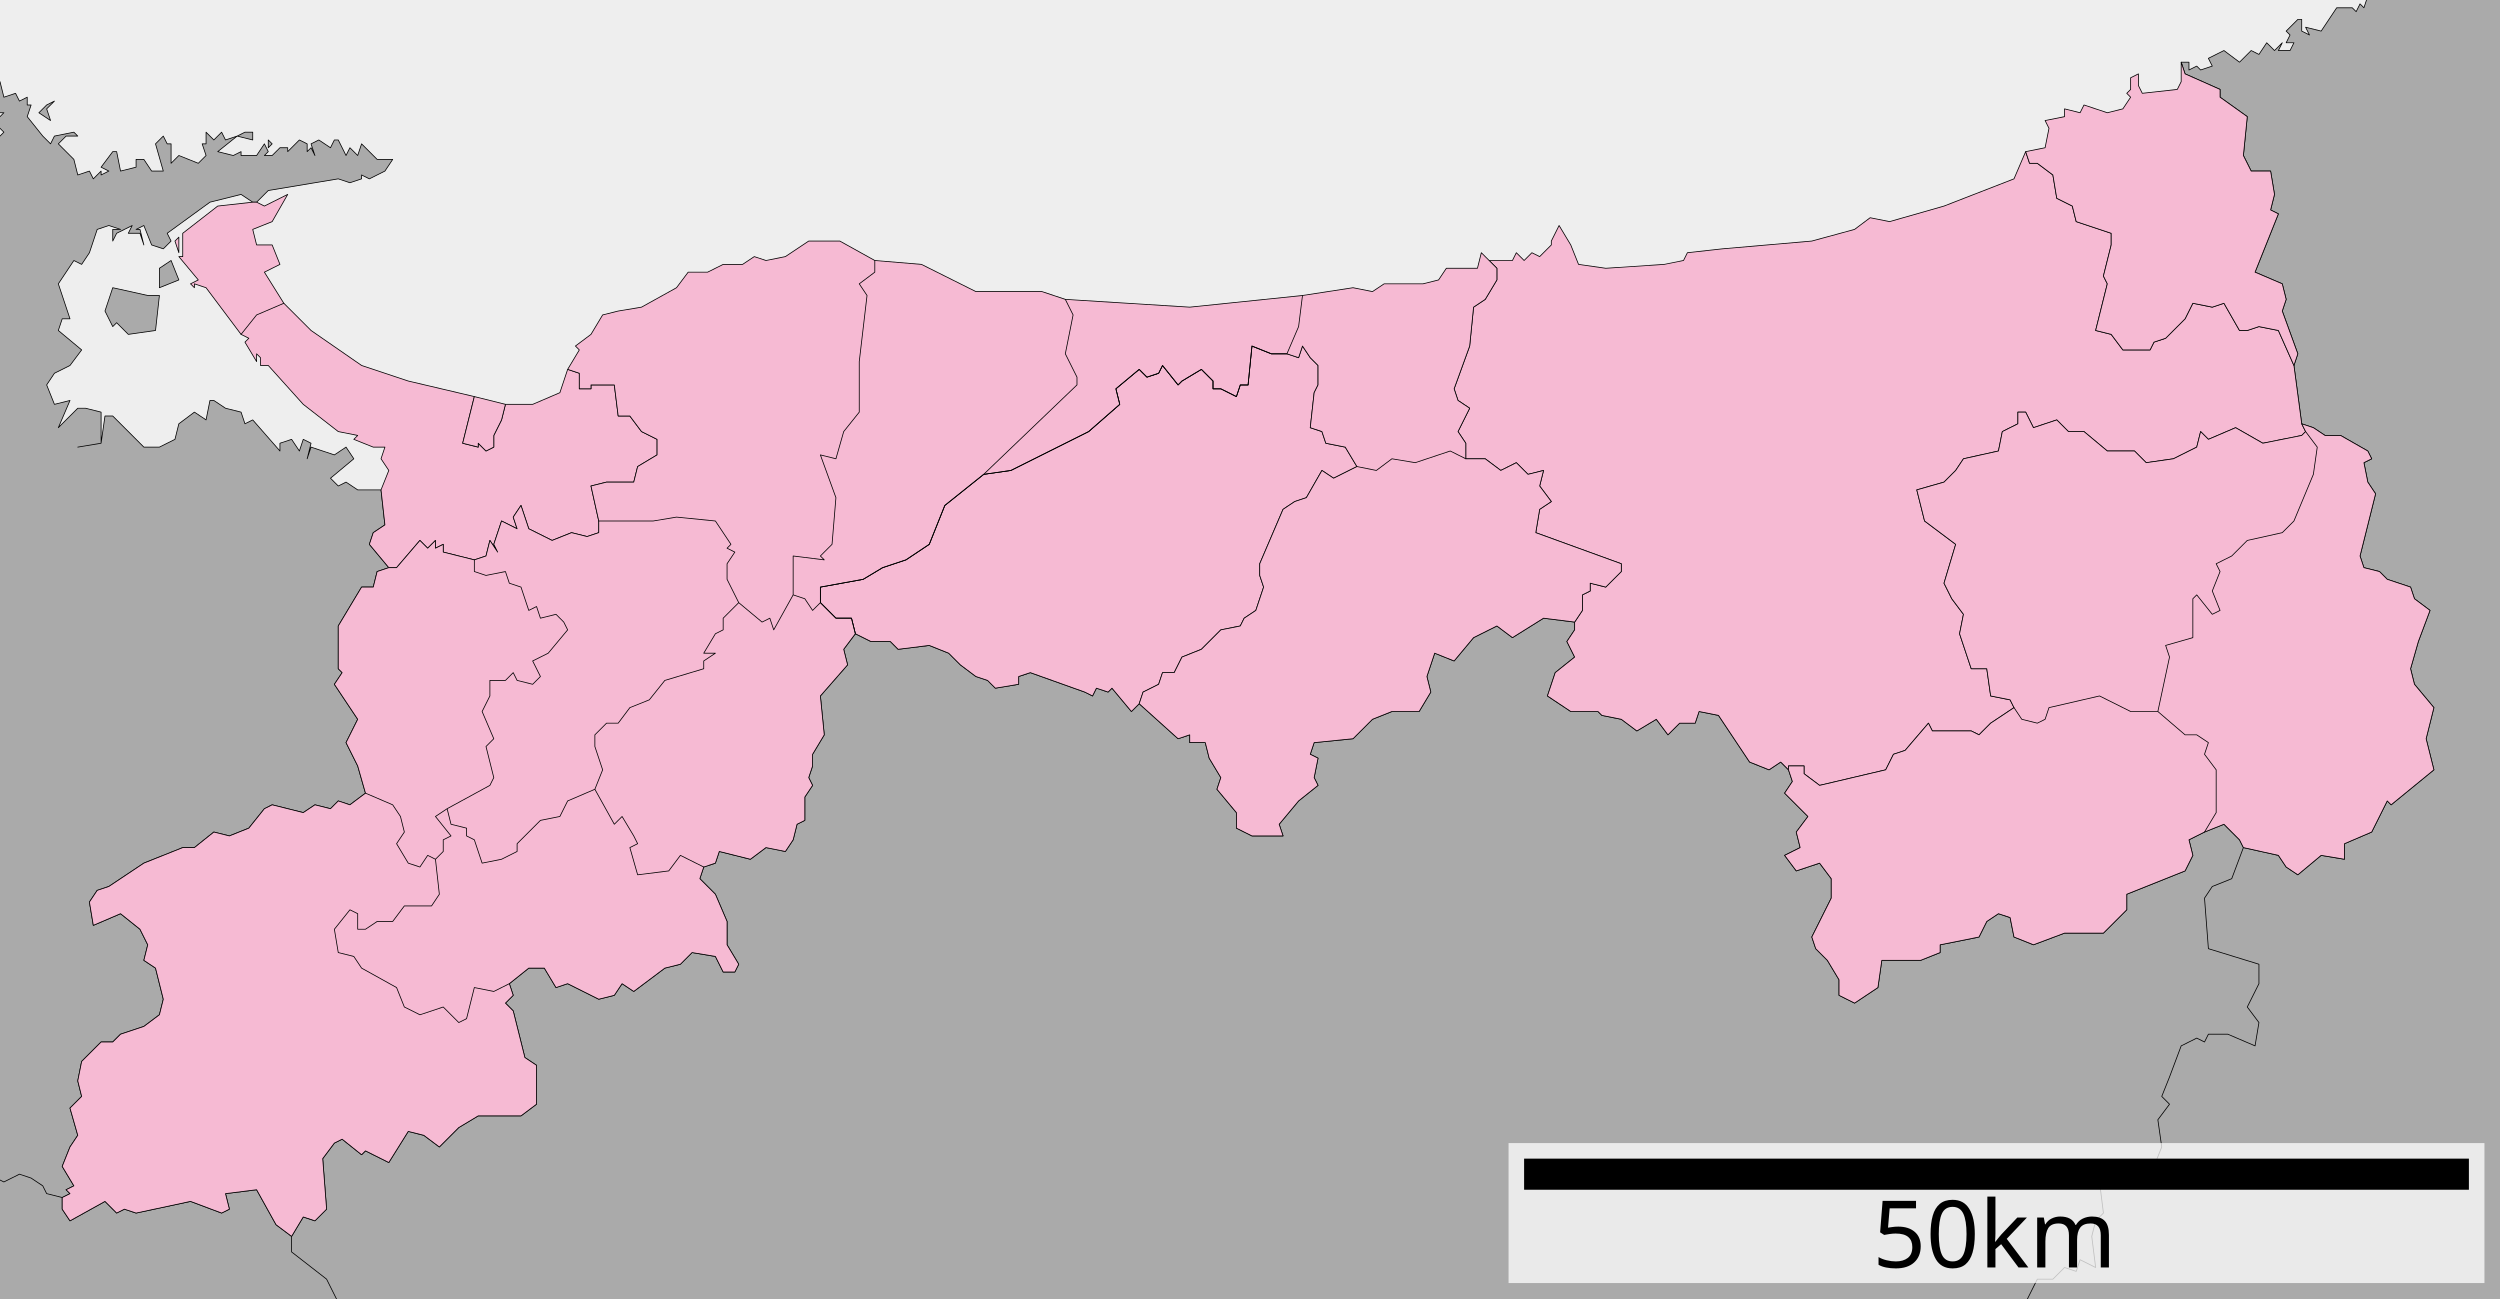
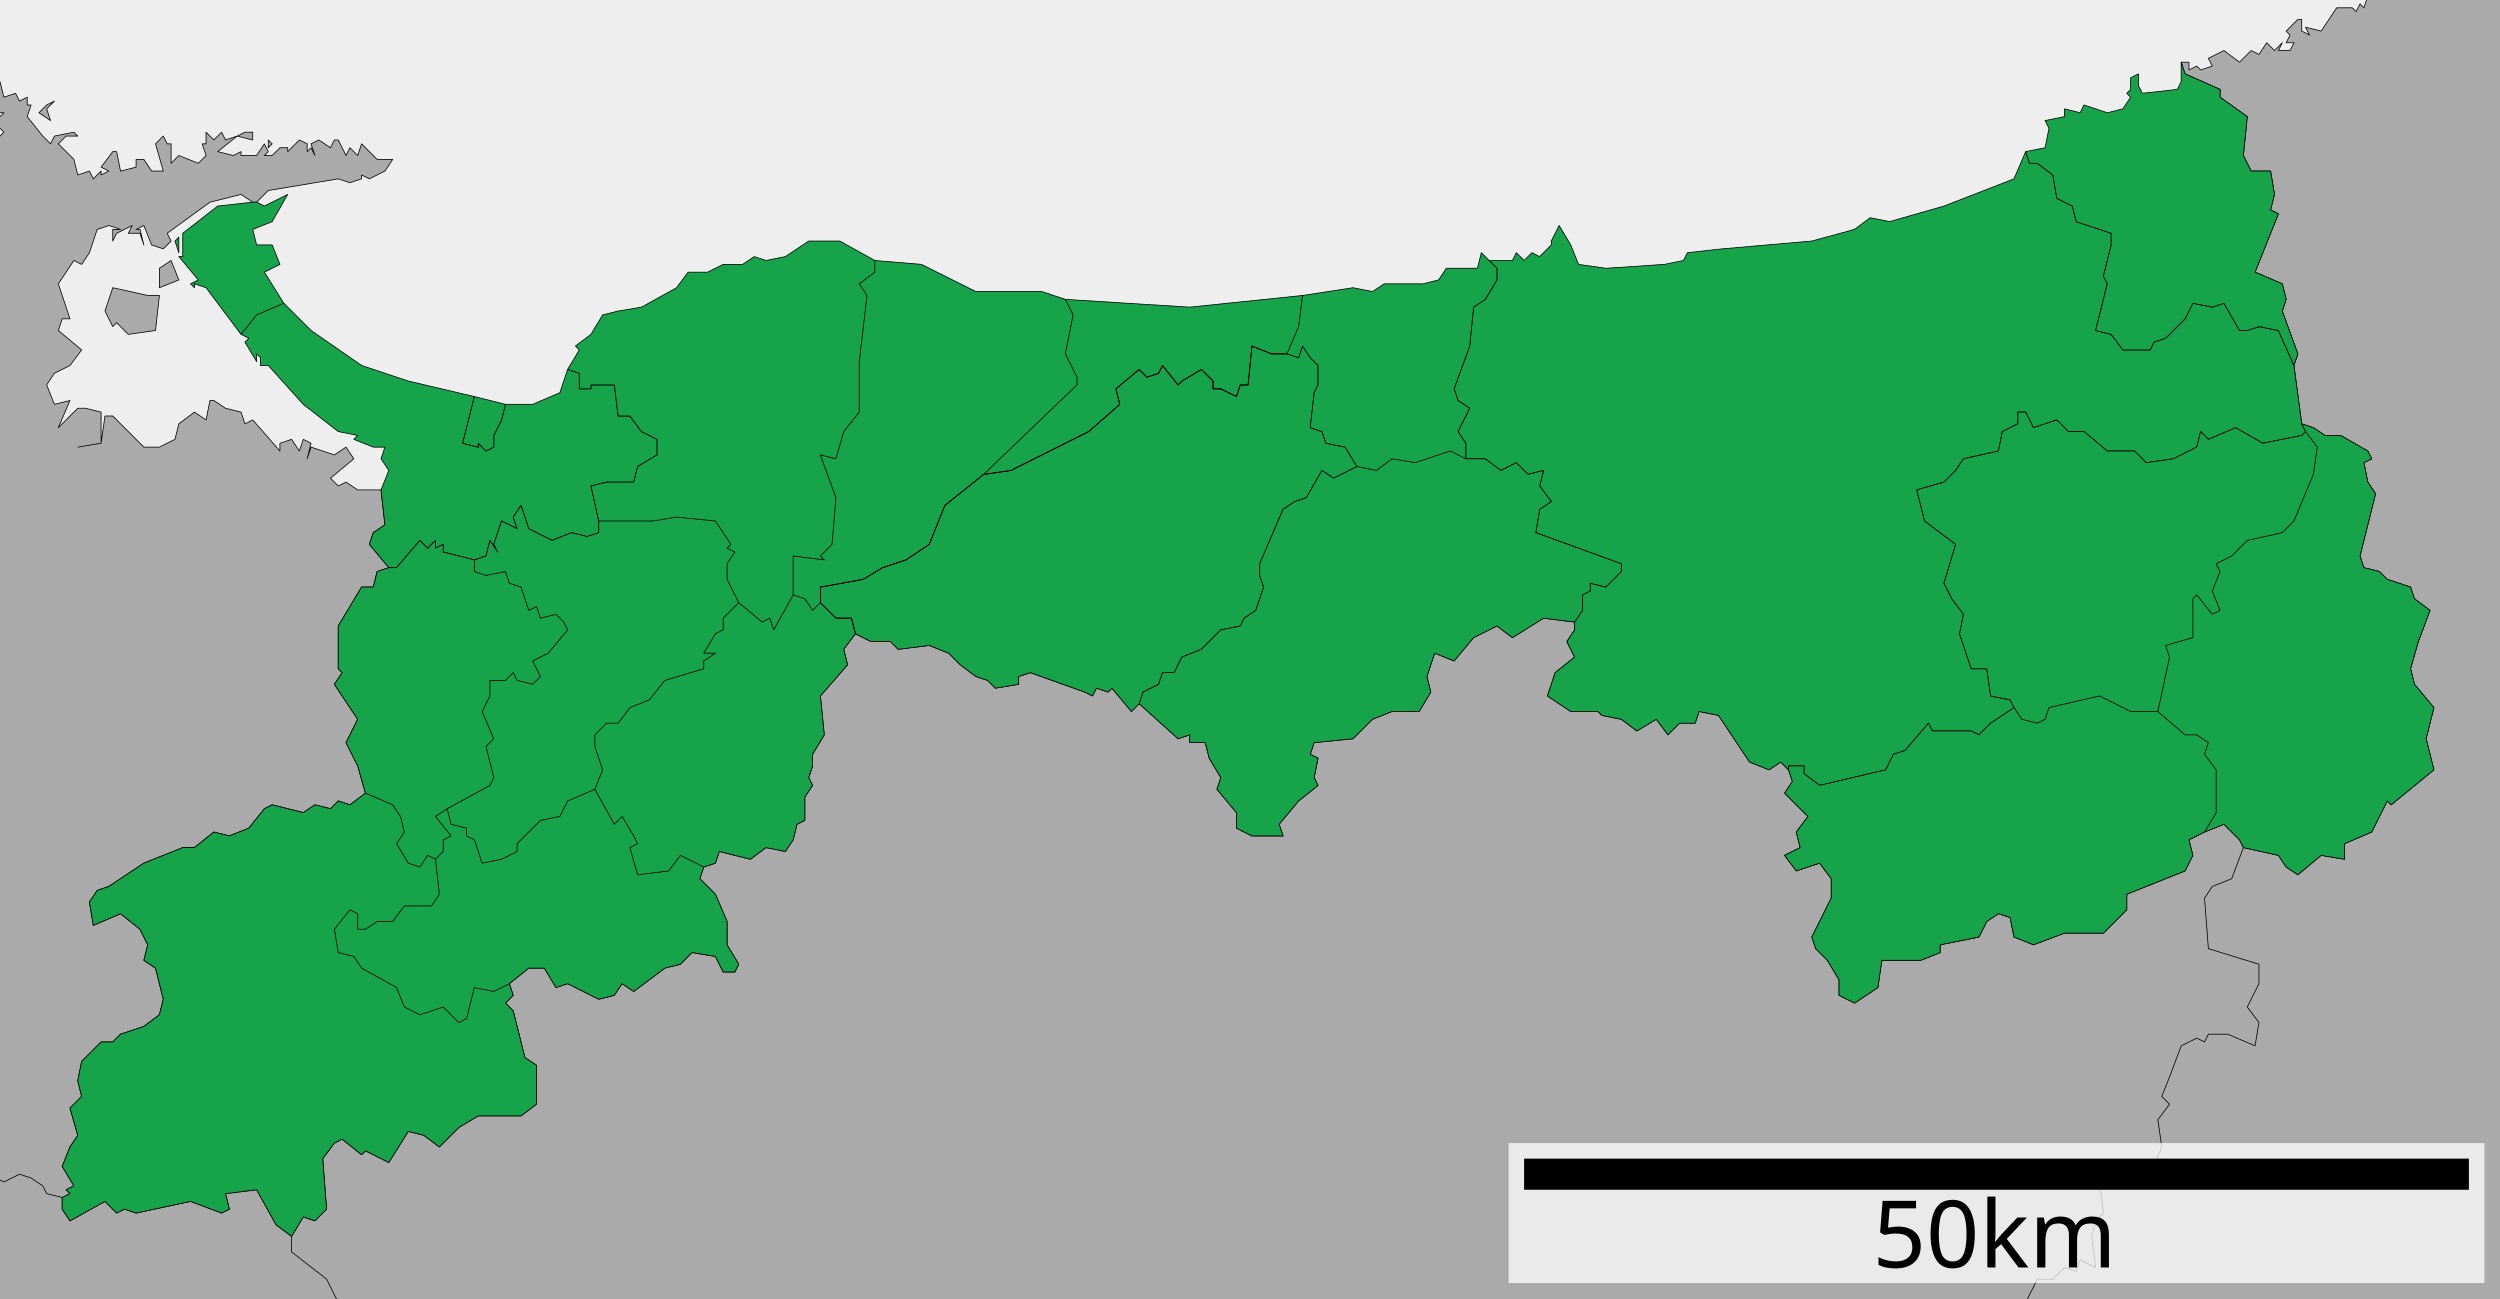
<svg xmlns="http://www.w3.org/2000/svg" id="svg30" version="1.1" height="334" width="643">
  <defs id="defs34" />
  <rect id="rect6" height="334" width="643" y="0" x="0" fill="#eeeeee" />
  <path fill="#aaaaaa" d="m 609,-1 -1,3 -1,-1 -1,2 -1,-1 h -4 l -4,6 -4,-1 1,2 -2,-1 V 5 h -1 l -3,3 1,1 -1,2 h 2 l -1,2 h -3 l 1,-2 -2,2 -2,-2 -2,3 -2,-1 -3,3 -4,-3 -4,2 1,2 -3,1 -1,-1 -2,1 v -2 h -2 l 1,3 9,4 v 2 l 7,5 -1,10 2,4 h 5 l 1,6 -1,4 2,1 -6,15 7,3 1,4 -1,3 4,11 -1,3 2,15 3,1 3,2 h 4 l 7,4 1,2 -2,1 1,5 2,3 -4,16 1,3 4,1 2,2 6,2 1,3 4,3 -3,8 -2,7 1,4 5,6 -2,8 2,8 -11,9 -1,-1 -4,8 -7,3 v 4 l -6,-1 -6,5 -3,-2 -2,-3 -9,-2 -3,8 -5,2 -2,3 1,13 13,4 v 5 l -3,6 3,4 -1,6 -7,-3 h -5 l -1,2 -2,-1 -4,2 -3,8 -2,5 2,2 -3,4 1,7 -2,5 -5,1 -1,-1 -2,2 -6,2 1,8 -2,2 -1,4 1,8 -4,-2 -1,3 -3,-1 -3,3 h -4 l -3,6 H 644 V -1 Z m -610,304 2,1 4,-2 3,1 3,2 1,2 4,1 2,-1 -1,-1 2,-1 -3,-5 2,-5 2,-3 -2,-7 3,-3 -1,-4 1,-5 5,-5 h 3 l 2,-2 6,-2 4,-3 1,-4 -2,-8 -3,-2 1,-4 -2,-4 -5,-4 -7,3 -1,-6 2,-3 3,-1 9,-6 10,-4 h 3 l 5,-4 4,1 5,-2 4,-5 2,-1 8,2 3,-2 4,1 2,-2 3,1 4,-3 -2,-7 -3,-6 3,-6 -6,-9 2,-3 -1,-1 v -11 l 6,-10 h 3 l 1,-4 3,-1 -5,-6 1,-3 3,-2 -1,-9 h -6 l -3,-2 -2,1 -2,-2 6,-5 -2,-3 -3,2 -6,-2 -1,3 1,-4 -2,-1 -1,3 -2,-3 -3,1 v 2 l -7,-8 -2,1 -1,-3 -4,-1 -3,-2 h -1 l -1,5 -3,-2 -4,3 -1,4 -4,2 h -4 l -8,-8 h -2 l -1,7 -6,1 6,-1 v -2 -6 l -4,-1 h -2 l -5,5 3,-7 -4,1 -2,-5 2,-3 4,-2 3,-4 -6,-5 1,-3 h 2 l -3,-9 4,-6 2,1 2,-3 2,-6 3,-1 3,1 h -2 v 3 l 1,-2 4,-2 -1,2 h 3 l 1,3 -1,-4 h -1 l 2,-1 2,5 3,1 2,-2 -1,-2 11,-8 8,-2 3,2 h 1 l 3,-3 18,-3 3,1 3,-1 v -1 l 2,1 4,-2 2,-3 h -4 l -4,-4 -1,3 -2,-2 -1,2 -2,-4 h -1 l -1,2 -3,-2 -2,1 1,3 -1,-2 -1,1 v -2 l -2,-1 -3,3 v -1 h -2 l -2,2 h -2 l 1,-1 -1,-2 -2,3 h -4 v -1 l -2,1 -4,-1 5,-4 -3,1 -1,-2 -2,2 -2,-2 v 3 h -1 l 1,3 -2,2 -5,-2 -2,2 v -5 h -1 l -1,-2 -2,2 2,7 h -3 l -2,-3 h -2 v 2 l -4,1 -1,-5 h -1 l -3,4 2,1 -2,1 v -1 l -2,2 -1,-2 -3,1 -1,-4 -4,-4 2,-2 h 3 l -1,-1 -5,1 -1,2 -2,-2 -4,-5 1,-3 H 7 V 25 L 5,26 4,24 1,25 0,21 -1,22 v 7 h 2 l -1,1 h -1 v 2 l 2,2 -1,1 H -1 Z M 70,37 69,36 v 2 z m -9,-2 4,1 v -2 h -2 z m -49,-8 -2,2 3,2 -1,-3 2,-2 z m 26,49 -9,-2 -2,6 2,4 1,-1 3,3 7,-1 1,-9 z m 6,-9 -3,2 v 5 l 5,-2 z m 477,268 3,-6 h 4 l 3,-3 3,1 1,-3 4,2 -1,-8 1,-4 2,-2 -1,-8 6,-2 2,-2 1,1 5,-1 2,-5 -1,-7 3,-4 -2,-2 2,-5 3,-8 4,-2 2,1 1,-2 h 5 l 7,3 1,-6 -3,-4 3,-6 v -5 l -13,-4 -1,-13 2,-3 5,-2 3,-8 -1,-2 -4,-4 -5,2 -4,2 1,4 -2,4 -15,6 v 4 l -6,6 h -10 l -8,3 -5,-2 -1,-5 -3,-1 -3,2 -2,4 -10,2 v 2 l -5,2 h -10 l -1,7 -6,4 -4,-2 v -4 l -3,-5 -3,-3 -1,-3 5,-10 v -5 l -3,-4 -6,2 -3,-4 4,-2 -1,-4 3,-4 -6,-6 2,-3 -1,-3 -2,-2 -3,2 -5,-2 -8,-12 -5,-1 -1,3 h -4 l -3,3 -3,-4 -5,3 -4,-3 -5,-1 -1,-1 h -7 l -6,-4 2,-6 5,-4 -2,-4 2,-3 v -2 l -8,-1 -8,5 -4,-3 -6,3 -5,6 -5,-2 -2,6 1,4 -3,5 h -7 l -5,2 -5,5 -10,1 -1,3 2,1 -1,5 1,2 -5,4 -5,6 1,3 h -8 l -4,-2 v -4 l -5,-6 1,-3 -3,-5 -1,-4 h -4 v -2 l -3,1 -10,-9 -2,2 -5,-6 -1,1 -3,-1 -1,2 -2,-1 -14,-5 -3,1 v 2 l -6,1 -2,-2 -3,-1 -4,-3 -3,-3 -5,-2 -8,1 -2,-2 h -5 l -4,-2 -3,4 1,4 -7,8 1,10 -3,5 v 3 l -1,3 1,2 -2,3 v 6 l -2,1 -1,4 -2,3 -5,-1 -4,3 -8,-2 -1,3 -3,1 -1,3 4,4 3,7 v 6 l 3,5 -1,2 h -3 l -2,-4 -6,-1 -3,3 -4,1 -8,6 -3,-2 -2,3 -4,1 -8,-4 -3,1 -3,-5 h -4 l -5,4 1,3 -2,2 2,2 3,12 3,2 v 3 7 l -4,3 h -11 l -5,3 -5,5 -4,-3 -4,-1 -5,8 -6,-3 -1,1 -5,-4 -2,1 -3,4 1,13 -3,3 -3,-1 -3,5 v 4 l 9,7 3,6 z m -434,0 -3,-6 -9,-7 v -4 l -4,-3 -5,-9 -8,1 1,4 -2,1 -8,-3 -14,3 -3,-1 -2,1 -3,-3 -9,5 -2,-3 v -3 l -4,-1 -1,-2 -3,-2 -3,-1 -4,2 -2,-1 v 32 z" id="path8" style="stroke:#000000;stroke-width:0.2;stroke-linejoin:round" />
-   <path fill="#f6bad3" d="m 500,53 -14,4 -5,-1 -4,3 -11,3 -23,2 -9,1 -1,2 -5,1 -15,1 -7,-1 -2,-5 -3,-5 -2,4 v 1 l -3,3 -2,-1 -2,2 -2,-2 -1,2 h -6 l 2,2 v 3 l -3,5 -3,2 -1,10 -4,11 1,3 3,2 -3,6 2,3 v 4 h 5 l 4,3 4,-2 3,3 4,-1 -1,4 3,4 -3,2 -1,6 22,8 v 2 l -4,4 -4,-1 v 2 l -2,1 v 4 l -2,3 v 2 l -2,3 2,4 -5,4 -2,6 6,4 h 7 l 1,1 5,1 4,3 5,-3 3,4 3,-3 h 4 l 1,-3 5,1 8,12 5,2 3,-2 2,2 v -1 h 4 v 2 l 4,3 17,-4 2,-4 3,-1 6,-7 1,2 h 10 l 2,1 3,-3 6,-4 -1,-2 -5,-1 -1,-7 h -4 l -3,-9 1,-5 -3,-4 -2,-4 3,-10 -4,-3 -4,-3 -2,-8 7,-2 3,-3 2,-3 9,-2 1,-5 4,-2 v -3 h 2 l 2,4 6,-2 3,3 h 4 l 6,5 h 7 l 3,3 7,-1 6,-3 1,-4 2,2 7,-3 7,4 10,-2 1,-1 -1,-2 -2,-15 -4,-9 -5,-1 -3,1 h -2 l -4,-7 -3,1 -5,-1 -2,4 -5,5 -3,1 -1,2 h -7 l -3,-4 -4,-1 3,-12 -1,-2 2,-8 v -3 l -9,-3 -1,-4 -4,-2 -1,-6 -4,-3 h -2 l -1,-3 -3,7 z m -369,51 h -1 l -1,4 -2,4 v 3 l -2,1 -2,-2 v 1 l -4,-1 3,-12 -17,-4 -12,-4 -13,-9 -7,-7 -5,-8 4,-2 -2,-5 h -4 l -1,-4 5,-2 4,-7 -6,3 -2,-1 h -1 l -9,1 -9,7 v 6 h -1 l 5,6 -2,1 1,1 v -1 l 3,1 9,12 2,1 -1,1 3,5 v -2 l 1,1 v 2 h 2 l 9,10 9,7 5,1 -1,1 5,2 h 3 l -1,3 2,3 -2,5 1,9 -3,2 -1,3 5,6 h 2 l 6,-7 2,2 2,-2 v 2 l 2,-1 v 2 l 8,2 3,-1 1,-4 2,3 -1,-2 2,-6 4,2 -1,-3 2,-3 2,6 6,3 5,-2 4,1 3,-1 v -3 l -2,-9 4,-1 h 7 l 1,-4 5,-3 v -4 l -4,-2 -3,-4 h -3 l -1,-8 h -6 v 1 h -3 v -4 l -3,-1 -2,6 -7,3 z m -85,-43 -1,1 1,3 z m 247,120 1,-3 4,-2 1,-3 h 3 l 2,-4 5,-2 5,-5 5,-1 1,-2 3,-2 2,-6 -1,-3 v -3 l 6,-14 3,-2 3,-1 4,-7 3,2 6,-3 -3,-5 -5,-1 -1,-3 -3,-1 1,-9 1,-2 v -5 l -2,-2 -2,-3 -1,3 -3,-1 h -4 l -5,-2 -1,10 h -2 l -1,3 -4,-2 h -2 v -2 l -3,-3 -5,3 -1,1 -4,-5 -1,2 -3,1 -2,-2 -6,5 1,4 -8,7 -20,10 -7,1 -10,8 -4,10 -6,4 -6,2 -5,3 -11,2 v 4 l 4,4 h 4 l 1,4 4,2 h 5 l 2,2 8,-1 5,2 3,3 4,3 3,1 2,2 6,-1 v -2 l 3,-1 14,5 2,1 1,-2 3,1 1,-1 5,6 z" id="path10" style="stroke:#000000;stroke-width:0.2;stroke-linejoin:round" />
-   <path fill="#f6bad3" d="m 521,39 1,3 h 2 l 4,3 1,6 4,2 1,4 9,3 v 3 l -2,8 1,2 -3,12 4,1 3,4 h 7 l 1,-2 3,-1 5,-5 2,-4 5,1 3,-1 4,7 h 2 l 3,-1 5,1 4,9 1,-3 -4,-11 1,-3 -1,-4 -7,-3 6,-15 -2,-1 1,-4 -1,-6 h -5 l -2,-4 1,-10 -7,-5 v -2 l -9,-4 -1,-3 v 5 l -1,2 -9,1 -1,-2 v -3 l -2,1 v 3 l -1,1 1,1 -2,3 -4,1 -6,-2 -1,2 -4,-1 v 2 l -5,1 1,2 -1,5 z m -186,37 -29,3 -32,-2 -6,-2 h -17 l -14,-7 -12,-1 -9,-5 h -8 l -6,4 -5,1 -3,-1 -3,2 h -5 l -4,2 h -5 l -3,4 -9,5 -6,1 -4,1 -3,5 -4,3 1,1 -3,5 3,1 v 4 h 3 v -1 h 6 l 1,8 h 3 l 3,4 4,2 v 4 l -5,3 -1,4 h -7 l -4,1 2,9 v 3 l -3,1 -4,-1 -5,2 -6,-3 -2,-6 -2,3 1,3 -4,-2 -2,6 1,2 -2,-3 -1,4 -3,1 -8,-2 v -2 l -2,1 v -2 l -2,2 -2,-2 -6,7 h -2 l -3,1 -1,4 h -3 l -6,10 v 11 l 1,1 -2,3 6,9 -3,6 3,6 2,7 -4,3 -3,-1 -2,2 -4,-1 -3,2 -8,-2 -2,1 -4,5 -5,2 -4,-1 -5,4 h -3 l -10,4 -9,6 -3,1 -2,3 1,6 7,-3 5,4 2,4 -1,4 3,2 2,8 -1,4 -4,3 -6,2 -2,2 h -3 l -5,5 -1,5 1,4 -3,3 2,7 -2,3 -2,5 3,5 -2,1 1,1 -2,1 v 3 l 2,3 9,-5 3,3 2,-1 3,1 14,-3 8,3 2,-1 -1,-4 8,-1 5,9 4,3 3,-5 3,1 3,-3 -1,-13 3,-4 2,-1 5,4 1,-1 6,3 5,-8 4,1 4,3 5,-5 5,-3 h 11 l 4,-3 v -7 -3 l -3,-2 -3,-12 -2,-2 2,-2 -1,-3 5,-4 h 4 l 3,5 3,-1 8,4 4,-1 2,-3 3,2 8,-6 4,-1 3,-3 6,1 2,4 h 3 l 1,-2 -3,-5 v -6 l -3,-7 -4,-4 1,-3 3,-1 1,-3 8,2 4,-3 5,1 2,-3 1,-4 2,-1 v -6 l 2,-3 -1,-2 1,-3 v -3 l 3,-5 -1,-10 7,-8 -1,-4 3,-4 -1,-4 h -4 l -4,-4 v -4 l 11,-2 5,-3 6,-2 6,-4 4,-10 10,-8 7,-1 20,-10 8,-7 -1,-4 6,-5 2,2 3,-1 1,-2 4,5 1,-1 5,-3 3,3 v 2 h 2 l 4,2 1,-3 h 2 l 1,-10 5,2 h 4 l 3,1 1,-3 2,3 2,2 v 5 l -1,2 -1,9 3,1 1,3 5,1 3,5 -6,3 -3,-2 -4,7 -3,1 -3,2 -6,14 v 3 l 1,3 -2,6 -3,2 -1,2 -5,1 -5,5 -5,2 -2,4 h -3 l -1,3 -4,2 -1,3 10,9 3,-1 v 2 h 4 l 1,4 3,5 -1,3 5,6 v 4 l 4,2 h 8 l -1,-3 5,-6 5,-4 -1,-2 1,-5 -2,-1 1,-3 10,-1 5,-5 5,-2 h 7 l 3,-5 -1,-4 2,-6 5,2 5,-6 6,-3 4,3 8,-5 8,1 2,-3 v -4 l 2,-1 v -2 l 4,1 4,-4 v -2 l -22,-8 1,-6 3,-2 -3,-4 1,-4 -4,1 -3,-3 -4,2 -4,-3 h -5 v -4 l -2,-3 3,-6 -3,-2 -1,-3 4,-11 1,-10 3,-2 3,-5 v -3 l -2,-2 -2,-2 -1,4 h -8 l -2,3 -4,1 h -10 l -3,2 -5,-1 z m 164,61 4,3 -3,10 2,4 3,4 -1,5 3,9 h 4 l 1,7 5,1 1,2 -6,4 -3,3 -2,-1 h -10 l -1,-2 -6,7 -3,1 -2,4 -17,4 -4,-3 v -2 h -4 v 1 l 1,3 -2,3 6,6 -3,4 1,4 -4,2 3,4 6,-2 3,4 v 5 l -5,10 1,3 3,3 3,5 v 4 l 4,2 6,-4 1,-7 h 10 l 5,-2 v -2 l 10,-2 2,-4 3,-2 3,1 1,5 5,2 8,-3 h 10 l 6,-6 v -4 l 15,-6 2,-4 -1,-4 4,-2 5,-2 4,4 1,2 9,2 2,3 3,2 6,-5 6,1 v -4 l 7,-3 4,-8 1,1 11,-9 -2,-8 2,-8 -5,-6 -1,-4 2,-7 3,-8 -4,-3 -1,-3 -6,-2 -2,-2 -4,-1 -1,-3 4,-16 -2,-3 -1,-5 2,-1 -1,-2 -7,-4 h -4 l -3,-2 -3,-1 1,2 -1,1 -10,2 -7,-4 -7,3 -2,-2 -1,4 -6,3 -7,1 -3,-3 h -7 l -6,-5 h -4 l -3,-3 -6,2 -2,-4 h -2 v 3 l -4,2 -1,5 -9,2 -2,3 -3,3 -7,2 2,8 z" id="path12" style="stroke:#000000;stroke-width:0.2;stroke-linejoin:round" />
-   <path fill="#f6bad3" d="m 130,104 -8,-2 -3,12 4,1 v -1 l 2,2 2,-1 v -3 l 2,-4 z" id="path14" style="stroke:#000000;stroke-width:0.2;stroke-linejoin:round" />
+   <path fill="#16a34a" d="m 500,53 -14,4 -5,-1 -4,3 -11,3 -23,2 -9,1 -1,2 -5,1 -15,1 -7,-1 -2,-5 -3,-5 -2,4 v 1 l -3,3 -2,-1 -2,2 -2,-2 -1,2 h -6 l 2,2 v 3 l -3,5 -3,2 -1,10 -4,11 1,3 3,2 -3,6 2,3 v 4 h 5 l 4,3 4,-2 3,3 4,-1 -1,4 3,4 -3,2 -1,6 22,8 v 2 l -4,4 -4,-1 v 2 l -2,1 v 4 l -2,3 v 2 l -2,3 2,4 -5,4 -2,6 6,4 h 7 l 1,1 5,1 4,3 5,-3 3,4 3,-3 h 4 l 1,-3 5,1 8,12 5,2 3,-2 2,2 v -1 h 4 v 2 l 4,3 17,-4 2,-4 3,-1 6,-7 1,2 h 10 l 2,1 3,-3 6,-4 -1,-2 -5,-1 -1,-7 h -4 l -3,-9 1,-5 -3,-4 -2,-4 3,-10 -4,-3 -4,-3 -2,-8 7,-2 3,-3 2,-3 9,-2 1,-5 4,-2 v -3 h 2 l 2,4 6,-2 3,3 h 4 l 6,5 h 7 l 3,3 7,-1 6,-3 1,-4 2,2 7,-3 7,4 10,-2 1,-1 -1,-2 -2,-15 -4,-9 -5,-1 -3,1 h -2 l -4,-7 -3,1 -5,-1 -2,4 -5,5 -3,1 -1,2 h -7 l -3,-4 -4,-1 3,-12 -1,-2 2,-8 v -3 l -9,-3 -1,-4 -4,-2 -1,-6 -4,-3 h -2 l -1,-3 -3,7 z m -369,51 h -1 l -1,4 -2,4 v 3 l -2,1 -2,-2 v 1 l -4,-1 3,-12 -17,-4 -12,-4 -13,-9 -7,-7 -5,-8 4,-2 -2,-5 h -4 l -1,-4 5,-2 4,-7 -6,3 -2,-1 h -1 l -9,1 -9,7 v 6 h -1 l 5,6 -2,1 1,1 v -1 l 3,1 9,12 2,1 -1,1 3,5 v -2 l 1,1 v 2 h 2 l 9,10 9,7 5,1 -1,1 5,2 h 3 l -1,3 2,3 -2,5 1,9 -3,2 -1,3 5,6 h 2 l 6,-7 2,2 2,-2 v 2 l 2,-1 v 2 l 8,2 3,-1 1,-4 2,3 -1,-2 2,-6 4,2 -1,-3 2,-3 2,6 6,3 5,-2 4,1 3,-1 v -3 l -2,-9 4,-1 h 7 l 1,-4 5,-3 v -4 l -4,-2 -3,-4 h -3 l -1,-8 h -6 v 1 h -3 v -4 l -3,-1 -2,6 -7,3 z m -85,-43 -1,1 1,3 z m 247,120 1,-3 4,-2 1,-3 h 3 l 2,-4 5,-2 5,-5 5,-1 1,-2 3,-2 2,-6 -1,-3 v -3 l 6,-14 3,-2 3,-1 4,-7 3,2 6,-3 -3,-5 -5,-1 -1,-3 -3,-1 1,-9 1,-2 v -5 l -2,-2 -2,-3 -1,3 -3,-1 h -4 l -5,-2 -1,10 h -2 l -1,3 -4,-2 h -2 v -2 l -3,-3 -5,3 -1,1 -4,-5 -1,2 -3,1 -2,-2 -6,5 1,4 -8,7 -20,10 -7,1 -10,8 -4,10 -6,4 -6,2 -5,3 -11,2 v 4 l 4,4 h 4 l 1,4 4,2 h 5 l 2,2 8,-1 5,2 3,3 4,3 3,1 2,2 6,-1 v -2 l 3,-1 14,5 2,1 1,-2 3,1 1,-1 5,6 z" id="path10" style="stroke:#000000;stroke-width:0.2;stroke-linejoin:round" />
+   <path fill="#16a34a" d="m 521,39 1,3 h 2 l 4,3 1,6 4,2 1,4 9,3 v 3 l -2,8 1,2 -3,12 4,1 3,4 h 7 l 1,-2 3,-1 5,-5 2,-4 5,1 3,-1 4,7 h 2 l 3,-1 5,1 4,9 1,-3 -4,-11 1,-3 -1,-4 -7,-3 6,-15 -2,-1 1,-4 -1,-6 h -5 l -2,-4 1,-10 -7,-5 v -2 l -9,-4 -1,-3 v 5 l -1,2 -9,1 -1,-2 v -3 l -2,1 v 3 l -1,1 1,1 -2,3 -4,1 -6,-2 -1,2 -4,-1 v 2 l -5,1 1,2 -1,5 z m -186,37 -29,3 -32,-2 -6,-2 h -17 l -14,-7 -12,-1 -9,-5 h -8 l -6,4 -5,1 -3,-1 -3,2 h -5 l -4,2 h -5 l -3,4 -9,5 -6,1 -4,1 -3,5 -4,3 1,1 -3,5 3,1 v 4 h 3 v -1 h 6 l 1,8 h 3 l 3,4 4,2 v 4 l -5,3 -1,4 h -7 l -4,1 2,9 v 3 l -3,1 -4,-1 -5,2 -6,-3 -2,-6 -2,3 1,3 -4,-2 -2,6 1,2 -2,-3 -1,4 -3,1 -8,-2 v -2 l -2,1 v -2 l -2,2 -2,-2 -6,7 h -2 l -3,1 -1,4 h -3 l -6,10 v 11 l 1,1 -2,3 6,9 -3,6 3,6 2,7 -4,3 -3,-1 -2,2 -4,-1 -3,2 -8,-2 -2,1 -4,5 -5,2 -4,-1 -5,4 h -3 l -10,4 -9,6 -3,1 -2,3 1,6 7,-3 5,4 2,4 -1,4 3,2 2,8 -1,4 -4,3 -6,2 -2,2 h -3 l -5,5 -1,5 1,4 -3,3 2,7 -2,3 -2,5 3,5 -2,1 1,1 -2,1 v 3 l 2,3 9,-5 3,3 2,-1 3,1 14,-3 8,3 2,-1 -1,-4 8,-1 5,9 4,3 3,-5 3,1 3,-3 -1,-13 3,-4 2,-1 5,4 1,-1 6,3 5,-8 4,1 4,3 5,-5 5,-3 h 11 l 4,-3 v -7 -3 l -3,-2 -3,-12 -2,-2 2,-2 -1,-3 5,-4 h 4 l 3,5 3,-1 8,4 4,-1 2,-3 3,2 8,-6 4,-1 3,-3 6,1 2,4 h 3 l 1,-2 -3,-5 v -6 l -3,-7 -4,-4 1,-3 3,-1 1,-3 8,2 4,-3 5,1 2,-3 1,-4 2,-1 v -6 l 2,-3 -1,-2 1,-3 v -3 l 3,-5 -1,-10 7,-8 -1,-4 3,-4 -1,-4 h -4 l -4,-4 v -4 l 11,-2 5,-3 6,-2 6,-4 4,-10 10,-8 7,-1 20,-10 8,-7 -1,-4 6,-5 2,2 3,-1 1,-2 4,5 1,-1 5,-3 3,3 v 2 h 2 l 4,2 1,-3 h 2 l 1,-10 5,2 h 4 l 3,1 1,-3 2,3 2,2 v 5 l -1,2 -1,9 3,1 1,3 5,1 3,5 -6,3 -3,-2 -4,7 -3,1 -3,2 -6,14 v 3 l 1,3 -2,6 -3,2 -1,2 -5,1 -5,5 -5,2 -2,4 h -3 l -1,3 -4,2 -1,3 10,9 3,-1 v 2 h 4 l 1,4 3,5 -1,3 5,6 v 4 l 4,2 h 8 l -1,-3 5,-6 5,-4 -1,-2 1,-5 -2,-1 1,-3 10,-1 5,-5 5,-2 h 7 l 3,-5 -1,-4 2,-6 5,2 5,-6 6,-3 4,3 8,-5 8,1 2,-3 v -4 l 2,-1 v -2 l 4,1 4,-4 v -2 l -22,-8 1,-6 3,-2 -3,-4 1,-4 -4,1 -3,-3 -4,2 -4,-3 h -5 v -4 l -2,-3 3,-6 -3,-2 -1,-3 4,-11 1,-10 3,-2 3,-5 v -3 l -2,-2 -2,-2 -1,4 h -8 l -2,3 -4,1 h -10 l -3,2 -5,-1 z m 164,61 4,3 -3,10 2,4 3,4 -1,5 3,9 h 4 l 1,7 5,1 1,2 -6,4 -3,3 -2,-1 h -10 l -1,-2 -6,7 -3,1 -2,4 -17,4 -4,-3 v -2 h -4 v 1 l 1,3 -2,3 6,6 -3,4 1,4 -4,2 3,4 6,-2 3,4 v 5 l -5,10 1,3 3,3 3,5 v 4 l 4,2 6,-4 1,-7 h 10 l 5,-2 v -2 l 10,-2 2,-4 3,-2 3,1 1,5 5,2 8,-3 h 10 l 6,-6 v -4 l 15,-6 2,-4 -1,-4 4,-2 5,-2 4,4 1,2 9,2 2,3 3,2 6,-5 6,1 v -4 l 7,-3 4,-8 1,1 11,-9 -2,-8 2,-8 -5,-6 -1,-4 2,-7 3,-8 -4,-3 -1,-3 -6,-2 -2,-2 -4,-1 -1,-3 4,-16 -2,-3 -1,-5 2,-1 -1,-2 -7,-4 h -4 l -3,-2 -3,-1 1,2 -1,1 -10,2 -7,-4 -7,3 -2,-2 -1,4 -6,3 -7,1 -3,-3 h -7 l -6,-5 h -4 l -3,-3 -6,2 -2,-4 h -2 v 3 l -4,2 -1,5 -9,2 -2,3 -3,3 -7,2 2,8 z" id="path12" style="stroke:#000000;stroke-width:0.2;stroke-linejoin:round" />
+   <path fill="#16a34a" d="m 130,104 -8,-2 -3,12 4,1 v -1 l 2,2 2,-1 v -3 l 2,-4 z" id="path14" style="stroke:#000000;stroke-width:0.2;stroke-linejoin:round" />
  <path fill="none" stroke-linecap="round" d="m 73,78 -7,3 -4,5 m 505,128 3,-5 v -11 l -3,-4 1,-3 -3,-2 h -3 l -7,-6 3,-14 -1,-3 7,-2 v -10 l 1,-1 4,5 2,-1 -2,-5 2,-5 -1,-2 4,-2 4,-4 9,-2 3,-3 5,-12 1,-7 -3,-4 m -75,71 2,3 4,1 2,-1 1,-3 13,-3 8,4 h 7 m -206,-63 5,1 4,-3 6,1 9,-3 4,2 m -283,86 7,3 2,3 1,4 -2,3 3,5 3,1 2,-3 2,1 2,-2 v -3 l 2,-1 -4,-5 3,-2 11,-6 1,-2 -2,-8 2,-2 -3,-7 2,-4 v -4 h 4 l 2,-2 1,2 4,1 2,-2 -2,-4 4,-2 5,-6 -1,-2 -2,-2 -4,1 -1,-3 -2,1 -2,-6 -3,-1 -1,-3 -5,1 -3,-1 v -3 m -10,77 1,9 -2,3 h -7 l -3,4 h -4 l -3,2 h -2 v -4 l -2,-1 -4,5 1,6 4,1 2,3 9,5 2,5 4,2 6,-2 4,4 2,-1 2,-8 5,1 4,-2 m -16,-45 1,4 4,1 v 2 l 2,1 2,6 5,-1 4,-2 v -2 l 6,-6 5,-1 2,-4 7,-3 2,-5 -2,-6 v -3 l 3,-3 h 3 l 3,-4 5,-2 4,-5 10,-3 v -2 l 3,-2 h -3 l 3,-5 2,-1 v -3 l 4,-4 -3,-6 v -4 l 2,-3 -2,-1 1,-1 -4,-6 -10,-1 -6,1 h -14 m -1,69 5,9 2,-2 3,5 1,2 -2,1 2,7 8,-1 3,-4 6,3 m 9,-68 6,5 2,-1 1,3 5,-9 v -10 l 8,1 -1,-1 3,-3 1,-12 -4,-11 4,1 2,-7 4,-5 V 93 l 2,-17 -2,-3 4,-3 v -3 m -21,86 3,1 2,3 2,-2 m 63,-78 2,4 -2,10 3,6 v 2 l -24,23" id="path16" style="stroke:#000000;stroke-width:0.2;stroke-linejoin:round" />
  <path fill="none" stroke-width="1.6" stroke-linecap="round" d="m 335,76 -1,8 -3,7 h -4 l -5,-2 -1,10 h -2 l -1,3 -4,-2 h -2 v -2 l -3,-3 -5,3 -1,1 -4,-5 -1,2 -3,1 -2,-2 -6,5 1,4 -8,7 -20,10 -7,1 -10,8 -4,10 -6,4 -6,2 -5,3 -11,2 v 4 l 4,4 h 4 l 1,4" id="path18" style="stroke:#000000;stroke-linejoin:round;stroke-width:0.2;stroke-miterlimit:4;stroke-dasharray:none" />
  <g id="g28">
    <rect id="rect22" height="36" width="251" y="294" x="388" opacity="0.75" fill="white" />
    <rect id="rect24" height="8" width="243" y="298" x="392" fill="black" />
    <text id="text26" y="326" x="513" font-family="sans-serif" font-size="24" text-anchor="middle" fill="black">50km</text>
  </g>
</svg>
